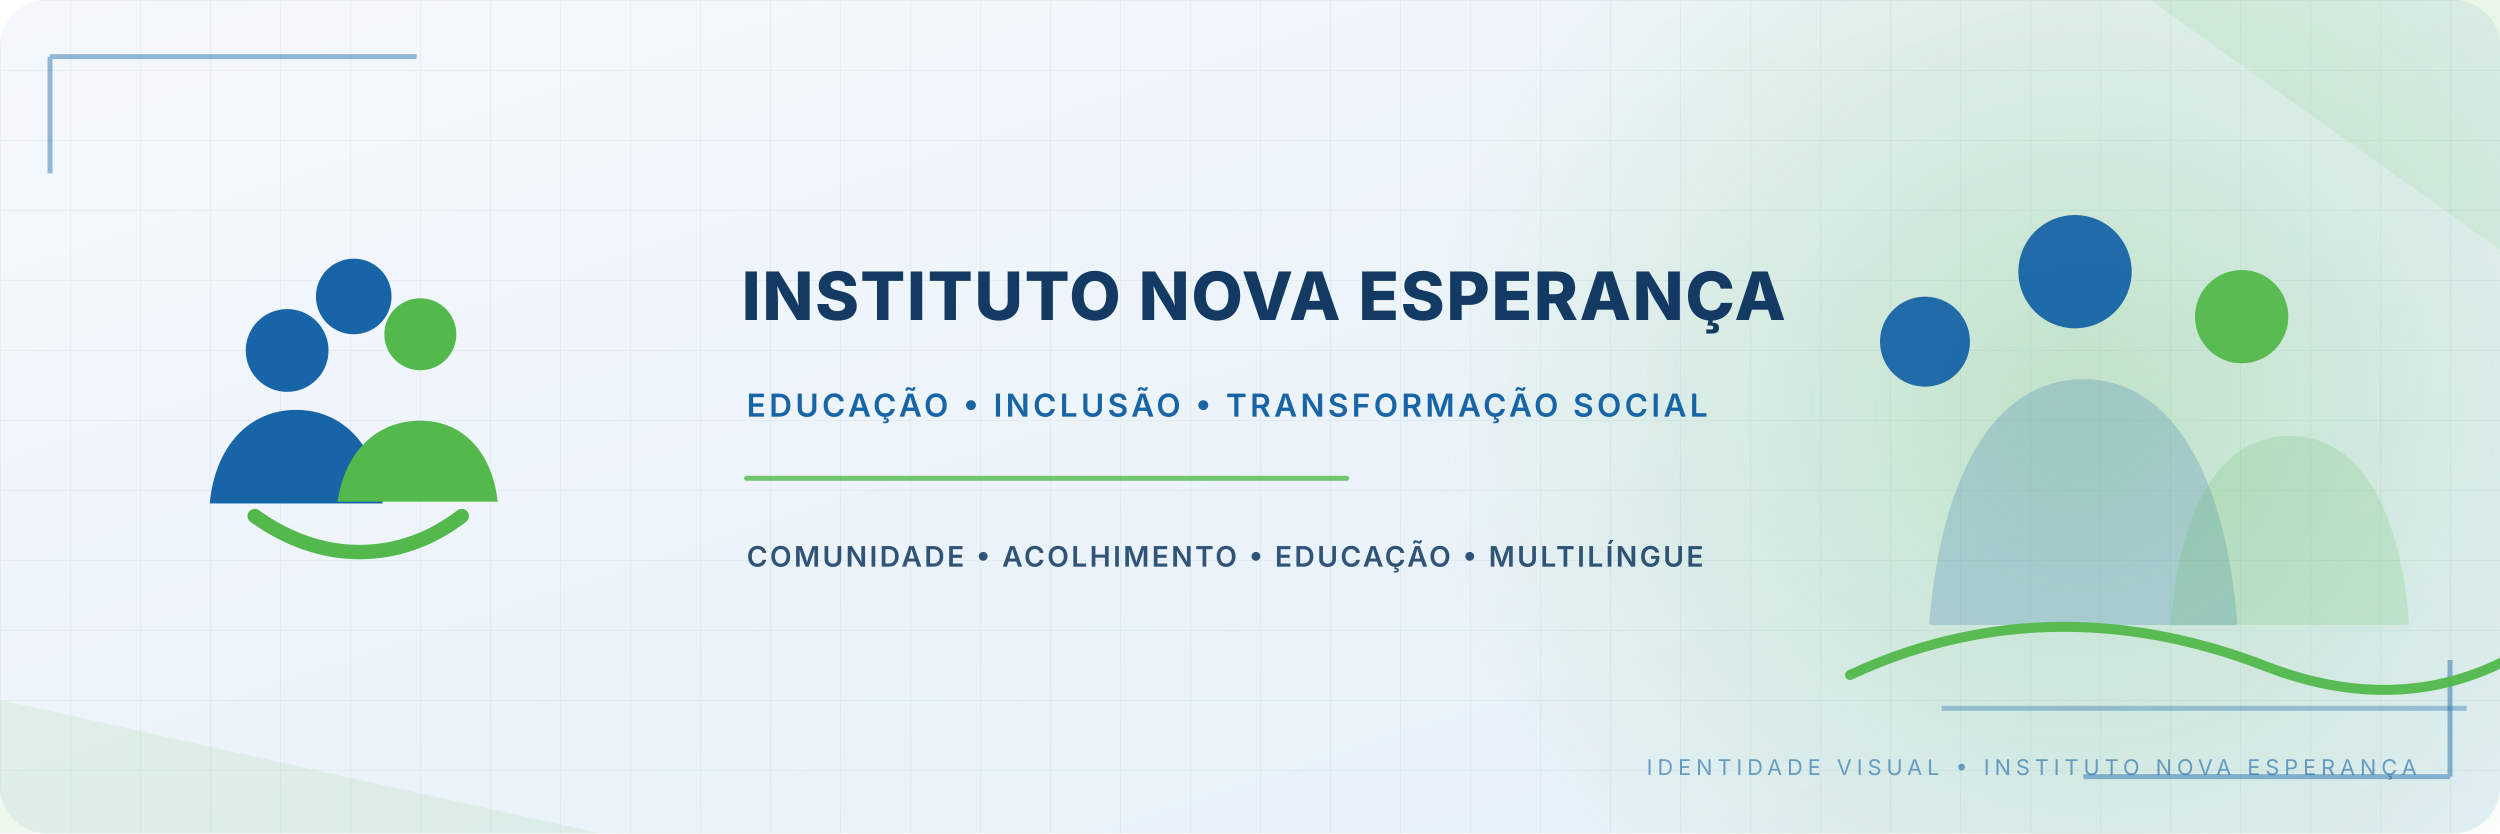
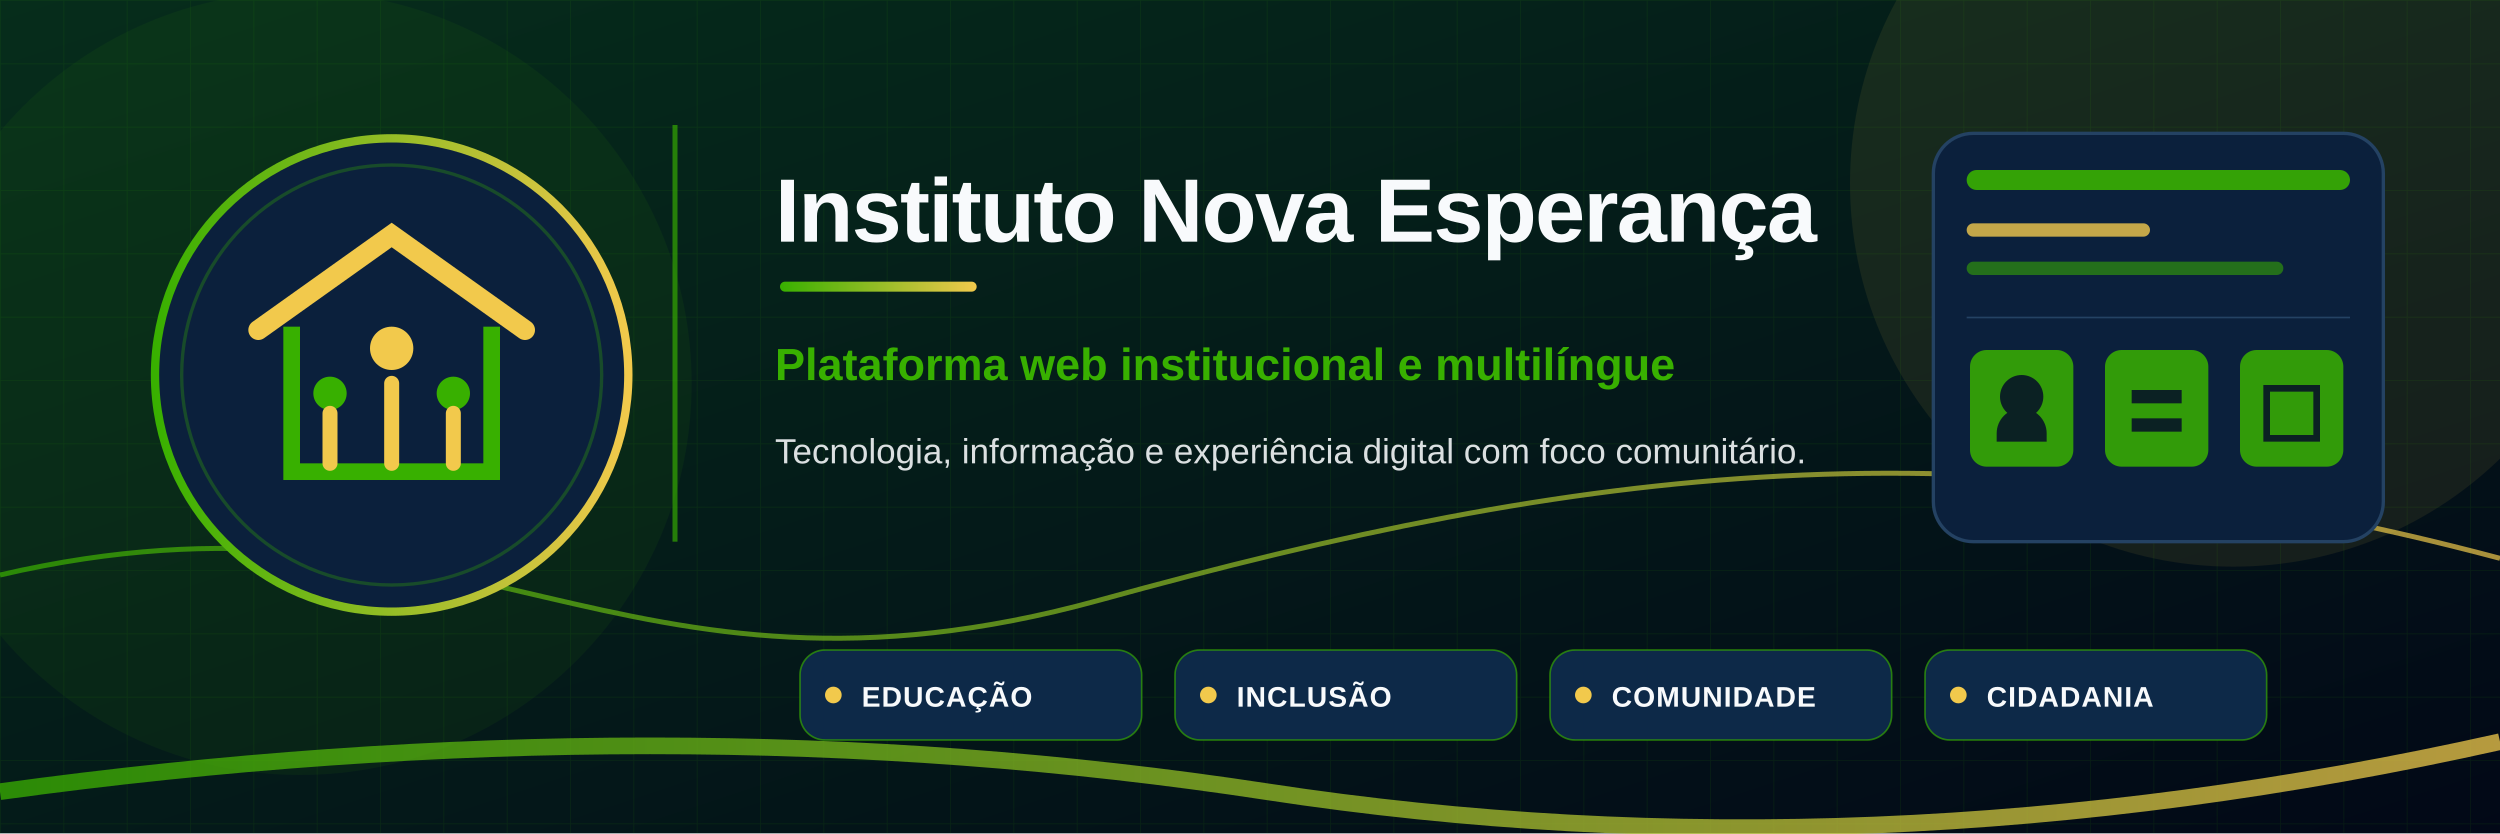
<svg xmlns="http://www.w3.org/2000/svg" width="1500" height="500" viewBox="0 0 1500 500" role="img" aria-labelledby="title desc">
  <defs>
    <linearGradient id="bg" x1="0" y1="0" x2="1" y2="1">
-       <stop stop-color="#F4F8FC" />
-       <stop offset="1" stop-color="#E4EFF8" />
+       <stop stop-color="#062D1B" />
+       <stop offset="1" stop-color="#020817" />
    </linearGradient>
-     <linearGradient id="accent" x1="0" y1="0" x2="1" y2="0">
-       <stop stop-color="#1765A6" />
-       <stop offset="1" stop-color="#53B94C" />
+     <linearGradient id="glow" x1="0" y1="0" x2="1" y2="0">
+       <stop stop-color="#38B000" />
+       <stop offset="1" stop-color="#F2C94C" />
    </linearGradient>
-     <radialGradient id="glow">
-       <stop stop-color="#53B94C" stop-opacity=".28" />
-       <stop offset="1" stop-color="#53B94C" stop-opacity="0" />
-     </radialGradient>
-     <pattern id="grid" width="42" height="42" patternUnits="userSpaceOnUse">
-       <path d="M42 0H0V42" fill="none" stroke="#123A62" stroke-opacity=".055" stroke-width="1" />
+     <pattern id="grid" width="38" height="38" patternUnits="userSpaceOnUse">
+       <path d="M38 0H0V38" fill="none" stroke="#38B000" stroke-opacity=".10" />
    </pattern>
  </defs>
-   <rect width="1500" height="500" rx="28" fill="url(#bg)" />
-   <rect width="1500" height="500" rx="28" fill="url(#grid)" />
-   <circle cx="1250" cy="245" r="390" fill="url(#glow)" />
-   <path d="M0 420 360 500H0zM1500 0h-210l210 150z" fill="#53B94C" opacity=".10" />
-   <path d="M30 34h220M30 34v70M1470 466h-220M1470 466v-70" stroke="#1765A6" stroke-width="3" opacity=".45" />
-   <g transform="translate(74 112) scale(1.08)">
-     <circle cx="91" cy="91" r="23" fill="#1765A6" />
-     <circle cx="165" cy="82" r="20" fill="#53B94C" />
-     <circle cx="128" cy="61" r="21" fill="#1765A6" />
-     <path d="M48 176c3-32 22-52 48-52s45 20 48 52z" fill="#1765A6" />
-     <path d="M119 175c4-27 21-45 46-45 24 0 40 18 43 45z" fill="#53B94C" />
-     <path d="M73 183c18 13 38 20 58 20 21 0 40-7 57-20" fill="none" stroke="#53B94C" stroke-width="8" stroke-linecap="round" />
-   </g>
-   <path d="M390 110v280" stroke="url(#accent)" stroke-width="4" opacity=".8" />
-   <text x="445" y="192" fill="#123A62" font-family="Inter,Segoe UI,Arial,sans-serif" font-size="40" font-weight="800" letter-spacing="1">INSTITUTO NOVA ESPERANÇA</text>
-   <text x="448" y="250" fill="#1765A6" font-family="Inter,Segoe UI,Arial,sans-serif" font-size="19" font-weight="600" letter-spacing="2">EDUCAÇÃO • INCLUSÃO • TRANSFORMAÇÃO SOCIAL</text>
-   <path d="M448 287h360" stroke="#53B94C" stroke-width="3" stroke-linecap="round" opacity=".8" />
-   <text x="448" y="340" fill="#123A62" opacity=".86" font-family="Inter,Segoe UI,Arial,sans-serif" font-size="17" font-weight="600" letter-spacing="1.4">COMUNIDADE  •  ACOLHIMENTO  •  EDUCAÇÃO  •  MULTILÍNGUE</text>
-   <g opacity=".95">
-     <g transform="translate(1100 75)">
-       <circle cx="145" cy="88" r="34" fill="#1765A6" />
-       <circle cx="245" cy="115" r="28" fill="#53B94C" />
-       <circle cx="55" cy="130" r="27" fill="#1765A6" />
-       <path d="M60 300c7-88 38-145 90-145s83 57 90 145" fill="#1765A6" opacity=".22" stroke="#1765A6" stroke-width="5" />
-       <path d="M205 300c5-68 28-111 69-111 40 0 64 43 69 111" fill="#53B94C" opacity=".18" stroke="#53B94C" stroke-width="5" />
-       <path d="M10 330c75-35 160-40 250-5 52 20 100 18 142-3" fill="none" stroke="#53B94C" stroke-width="6" stroke-linecap="round" />
-       <path d="M65 350h315" stroke="#1765A6" stroke-opacity=".35" stroke-width="3" />
+   <rect width="1500" height="500" fill="url(#bg)" />
+   <rect width="1500" height="500" fill="url(#grid)" />
+   <circle cx="180" cy="230" r="235" fill="#38B000" opacity=".07" />
+   <circle cx="1340" cy="110" r="230" fill="#F2C94C" opacity=".08" />
+   <path d="M0 345C280 280 370 440 660 360s520-110 840-25" fill="none" stroke="url(#glow)" stroke-width="3" opacity=".7" />
+   <path d="M0 475Q400 420 760 475T1500 445" fill="none" stroke="url(#glow)" stroke-width="10" opacity=".75" />
+   <g transform="translate(75 65)">
+     <circle cx="160" cy="160" r="142" fill="#0B203C" stroke="url(#glow)" stroke-width="5" />
+     <circle cx="160" cy="160" r="126" fill="none" stroke="#38B000" stroke-opacity=".3" stroke-width="2" />
+     <g transform="translate(32 28)">
+       <path d="M48 105 128 48l80 57" fill="none" stroke="#F2C94C" stroke-width="12" stroke-linecap="round" />
+       <path d="M68 103v87h120v-87" fill="none" stroke="#38B000" stroke-width="10" />
+       <circle cx="128" cy="116" r="13" fill="#F2C94C" />
+       <circle cx="91" cy="143" r="10" fill="#38B000" />
+       <circle cx="165" cy="143" r="10" fill="#38B000" />
+       <path d="M128 137v48m-37-30v30m74-30v30" stroke="#F2C94C" stroke-width="9" stroke-linecap="round" />
    </g>
  </g>
-   <text x="1450" y="465" text-anchor="end" fill="#1765A6" opacity=".6" font-family="Inter,Segoe UI,Arial,sans-serif" font-size="13" letter-spacing="3">IDENTIDADE VISUAL • INSTITUTO NOVA ESPERANÇA</text>
+   <path d="M405 75V325" stroke="#38B000" stroke-width="3" opacity=".65" />
+   <text x="465" y="145" font-family="Arial,sans-serif" font-size="54" font-weight="800" fill="#F8FAFC" letter-spacing="-1">Instituto Nova Esperança</text>
+   <rect x="468" y="169" width="118" height="6" rx="3" fill="url(#glow)" />
+   <text x="465" y="228" font-family="Arial,sans-serif" font-size="27" font-weight="700" fill="#38B000">Plataforma web institucional e multilíngue</text>
+   <text x="465" y="278" font-family="Arial,sans-serif" font-size="21" fill="#F8FAFC" opacity=".88">Tecnologia, informação e experiência digital com foco comunitário.</text>
+   <g transform="translate(1160 80)">
+     <rect width="270" height="245" rx="24" fill="#0B203C" stroke="#244263" stroke-width="2" />
+     <rect x="20" y="22" width="230" height="12" rx="6" fill="#38B000" opacity=".9" />
+     <rect x="20" y="54" width="110" height="8" rx="4" fill="#F2C94C" opacity=".8" />
+     <rect x="20" y="77" width="190" height="8" rx="4" fill="#38B000" opacity=".55" />
+     <rect x="20" y="110" width="230" height="1" fill="#244263" />
+     <g fill="#38B000" opacity=".85">
+       <rect x="22" y="130" width="62" height="70" rx="10" />
+       <rect x="103" y="130" width="62" height="70" rx="10" />
+       <rect x="184" y="130" width="62" height="70" rx="10" />
+     </g>
+     <g fill="#071426" opacity=".9">
+       <circle cx="53" cy="158" r="13" />
+       <path d="M38 185h30v-5a15 15 0 0 0-30 0Z" />
+       <path d="M119 154h30v8h-30zm0 17h30v8h-30z" />
+       <path d="M200 153h30v30h-30z" fill="none" stroke="#071426" stroke-width="4" />
+     </g>
+   </g>
+   <g transform="translate(480 390)">
+     <rect width="205" height="54" rx="15" fill="#0D2948" stroke="#38B000" stroke-opacity=".65" />
+     <circle cx="20" cy="27" r="5" fill="#F2C94C" />
+     <text x="37" y="34" font-family="Arial,sans-serif" font-size="17" font-weight="700" letter-spacing=".6" fill="#F8FAFC">EDUCAÇÃO</text>
+   </g>
+   <g transform="translate(705 390)">
+     <rect width="205" height="54" rx="15" fill="#0D2948" stroke="#38B000" stroke-opacity=".65" />
+     <circle cx="20" cy="27" r="5" fill="#F2C94C" />
+     <text x="37" y="34" font-family="Arial,sans-serif" font-size="17" font-weight="700" letter-spacing=".6" fill="#F8FAFC">INCLUSÃO</text>
+   </g>
+   <g transform="translate(930 390)">
+     <rect width="205" height="54" rx="15" fill="#0D2948" stroke="#38B000" stroke-opacity=".65" />
+     <circle cx="20" cy="27" r="5" fill="#F2C94C" />
+     <text x="37" y="34" font-family="Arial,sans-serif" font-size="17" font-weight="700" letter-spacing=".6" fill="#F8FAFC">COMUNIDADE</text>
+   </g>
+   <g transform="translate(1155 390)">
+     <rect width="205" height="54" rx="15" fill="#0D2948" stroke="#38B000" stroke-opacity=".65" />
+     <circle cx="20" cy="27" r="5" fill="#F2C94C" />
+     <text x="37" y="34" font-family="Arial,sans-serif" font-size="17" font-weight="700" letter-spacing=".6" fill="#F8FAFC">CIDADANIA</text>
+   </g>
</svg>
